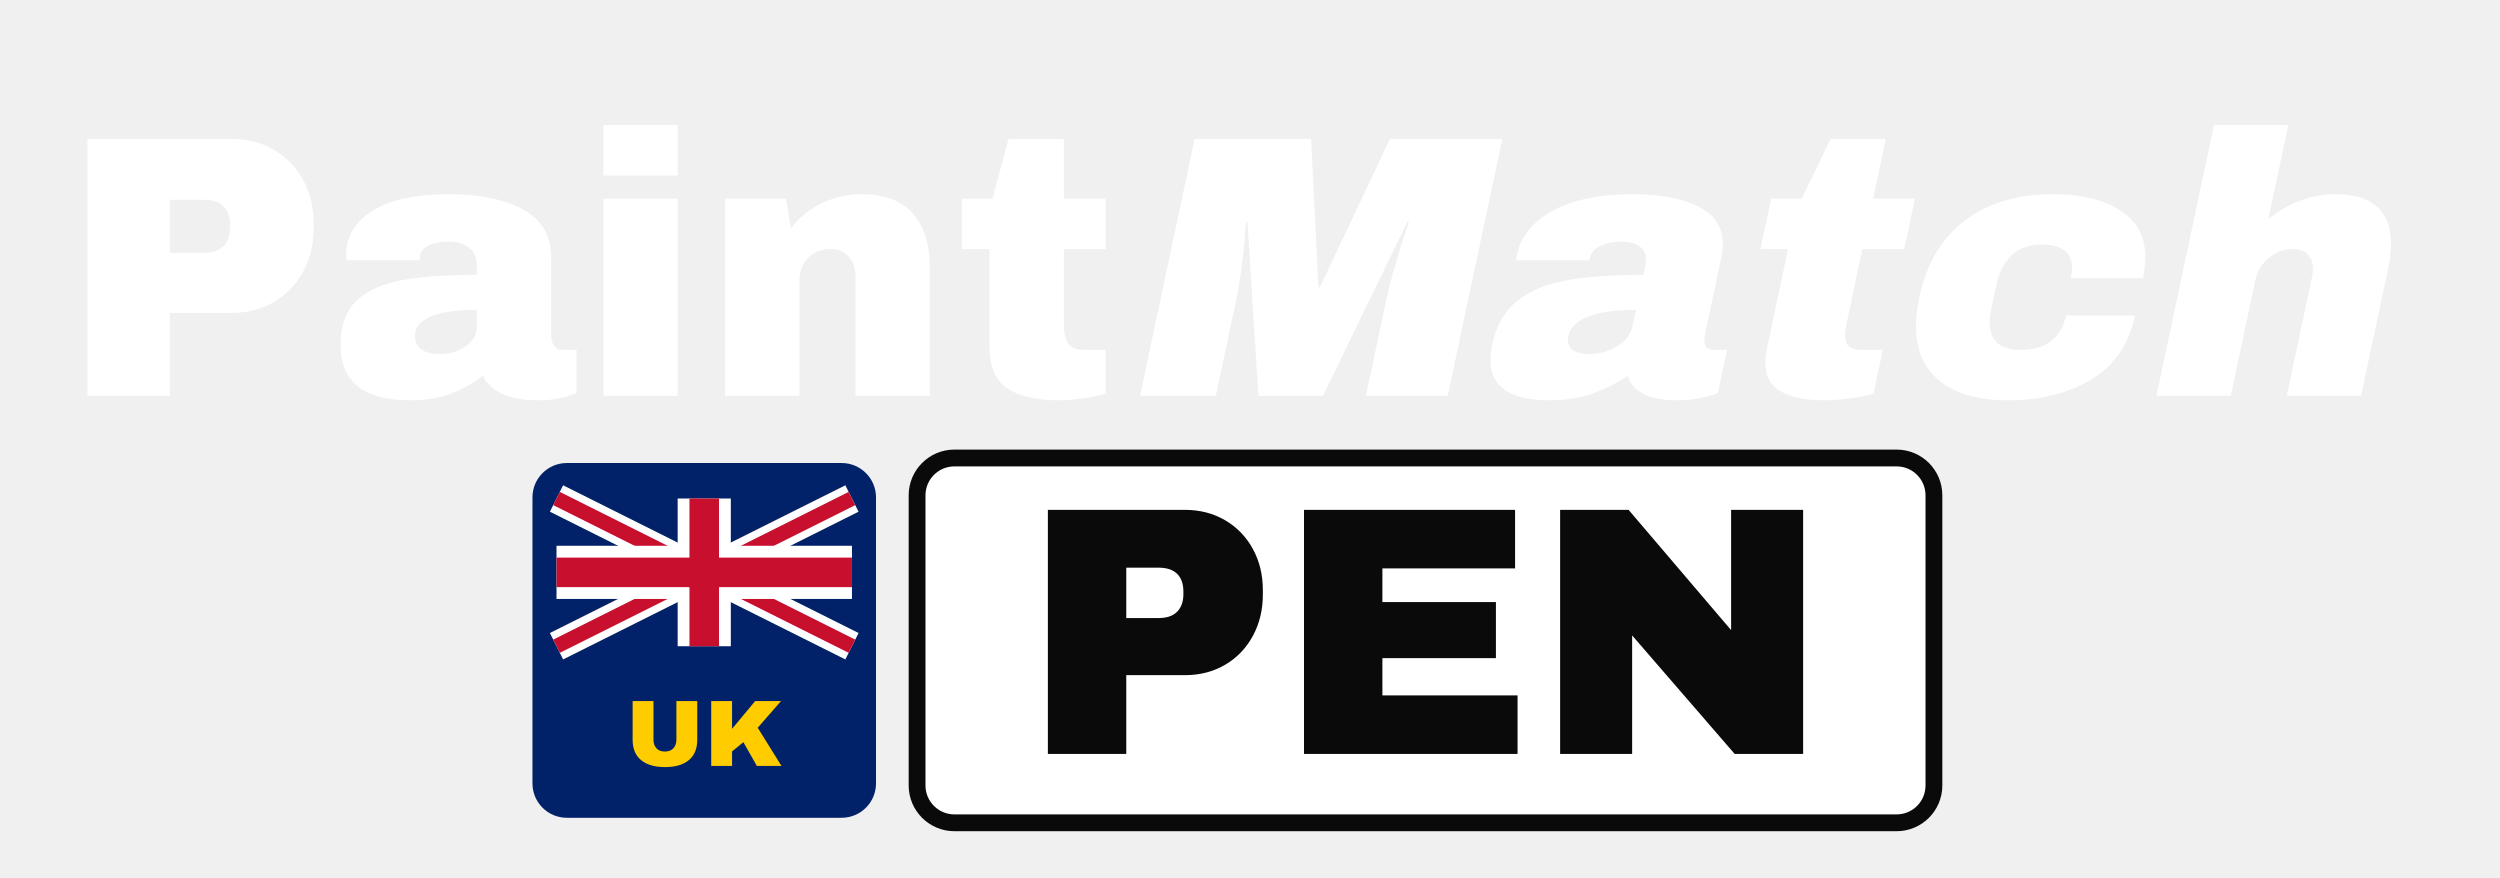
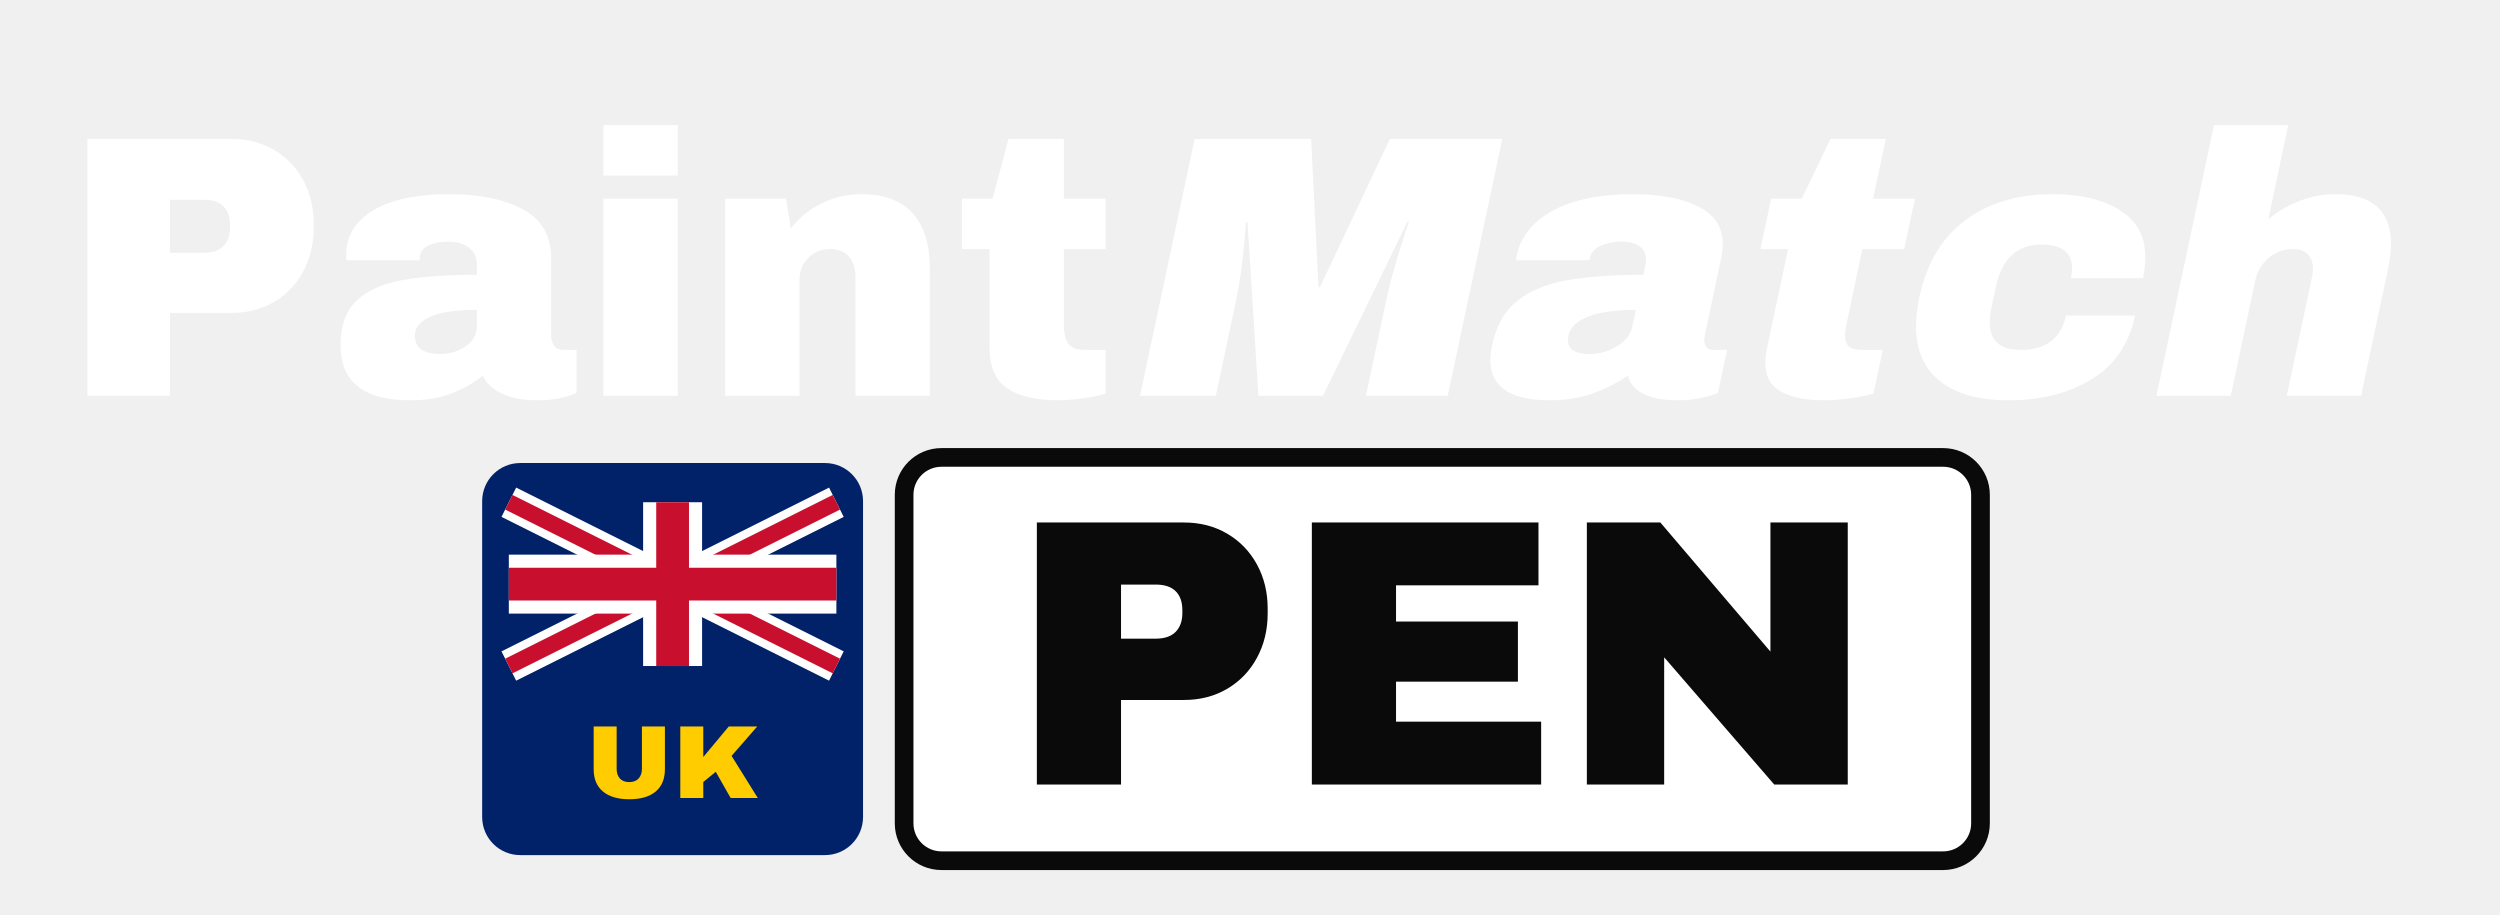
- <svg xmlns="http://www.w3.org/2000/svg" viewBox="0 0 1339.01 470.00" role="img" aria-label="PaintMatchPen">
+ <svg xmlns="http://www.w3.org/2000/svg" viewBox="0 0 1339.01 490.00" role="img" aria-label="PaintMatchPen">
  <path d="M168.0 119.6V122.2Q168.0 135.0 162.4 145.4Q156.8 155.8 146.8 161.7Q136.8 167.6 124.0 167.6H91.0V212.0H46.8V74.4H124.0Q136.8 74.4 146.8 80.3Q156.8 86.2 162.4 96.5Q168.0 106.8 168.0 119.6ZM91.0 135.4H109.2Q116.2 135.4 119.7 131.8Q123.2 128.2 123.2 122.0V120.4Q123.2 114.0 119.7 110.5Q116.2 107.0 109.2 107.0H91.0Z M295.2 138.4V179.6Q295.2 183.0 296.8 185.2Q298.4 187.4 301.6 187.4H308.8V210.4Q308.2 210.8 305.7 211.7Q303.2 212.6 298.6 213.5Q294.0 214.4 288.0 214.4Q276.4 214.4 268.9 210.9Q261.4 207.4 258.6 201.2Q251.0 207.2 241.6 210.8Q232.2 214.4 219.6 214.4Q182.4 214.4 182.4 184.8Q182.4 169.4 190.7 161.3Q199.0 153.2 214.6 150.2Q230.2 147.2 255.4 147.2V142.0Q255.4 135.8 251.1 132.6Q246.8 129.4 240.0 129.4Q233.8 129.4 229.3 131.6Q224.8 133.8 224.8 138.6V139.4H185.6Q185.4 138.4 185.4 136.6Q185.4 121.6 199.7 112.8Q214.0 104.0 240.6 104.0Q264.8 104.0 280.0 112.1Q295.2 120.2 295.2 138.4ZM222.2 179.6Q222.2 189.6 235.8 189.6Q243.6 189.6 249.5 185.4Q255.4 181.2 255.4 175.0V166.0Q238.4 166.0 230.3 169.7Q222.2 173.4 222.2 179.6Z M323.2 94.0V67.0H363.0V94.0ZM323.2 212.0V106.4H363.0V212.0Z M498 143.6V212.0H458.2V148.4Q458.2 141.6 454.7 137.5Q451.2 133.4 444.8 133.4Q437.4 133.4 432.8 138.2Q428.2 143.0 428.2 150.0V212.0H388.4V106.4H421L423.6 122.4Q429.8 114.0 439.9 109.0Q450 104.0 461.2 104.0Q479.6 104.0 488.8 114.2Q498 124.4 498 143.6Z M592.2 106.4V133.4H569.8V173.6Q569.8 180.8 572.2 184.1Q574.6 187.4 581 187.4H592.2V210.8Q587.4 212.4 579.8 213.4Q572.2 214.4 566.6 214.4Q549 214.4 539.5 208.0Q530 201.6 530 186.2V133.4H515.2V106.4H531.6L540.2 74.4H569.8V106.4Z" fill="#FFFFFF" />
  <path d="M731.6 212.0 742.143 162.4Q744.098 153.2 746.86 143.5Q749.622 133.8 751.825 127.2Q754.028 120.6 754.61 118.8H753.81L708.6 212.0H674L668.168 119.0H667.368Q667.185 120.8 666.704 127.3Q666.222 133.8 664.96 143.5Q663.698 153.2 661.743 162.4L651.2 212.0H610.6L639.848 74.4H702.248L706.171 153.8H706.971L744.448 74.4H804.648L775.4 212.0Z M921.844 138.4 913.087 179.6Q912.364 183.0 913.497 185.2Q914.629 187.4 917.829 187.4H925.029L920.14 210.4Q919.455 210.8 916.764 211.7Q914.072 212.6 909.281 213.5Q904.49 214.4 898.49 214.4Q886.89 214.4 880.134 210.9Q873.378 207.4 871.896 201.2Q863.02 207.2 852.855 210.8Q842.69 214.4 830.09 214.4Q792.89 214.4 799.182 184.8Q802.455 169.4 812.477 161.3Q822.498 153.2 838.736 150.2Q854.974 147.2 880.174 147.2L881.279 142.0Q882.597 135.8 878.977 132.6Q875.357 129.4 868.557 129.4Q862.357 129.4 857.39 131.6Q852.422 133.8 851.402 138.6L851.232 139.4H812.032Q812.044 138.4 812.427 136.6Q815.615 121.6 831.786 112.8Q847.956 104.0 874.556 104.0Q898.756 104.0 912.234 112.1Q925.713 120.2 921.844 138.4ZM840.087 179.6Q837.961 189.6 851.561 189.6Q859.361 189.6 866.154 185.4Q872.947 181.2 874.265 175.0L876.178 166.0Q859.178 166.0 850.291 169.7Q841.405 173.4 840.087 179.6Z M1025.646 106.4 1019.907 133.4H997.507L988.962 173.6Q987.432 180.8 989.13 184.1Q990.829 187.4 997.229 187.4H1008.429L1003.455 210.8Q998.315 212.4 990.502 213.4Q982.69 214.4 977.09 214.4Q959.49 214.4 951.35 208.0Q943.211 201.6 946.484 186.2L957.707 133.4H942.907L948.646 106.4H965.046L980.448 74.4H1010.048L1003.246 106.4Z M1147.791 149.0H1109.191Q1113.017 131.0 1093.417 131.0Q1073.817 131.0 1069.013 153.6L1066.59 165.0Q1061.829 187.4 1082.229 187.4Q1102.629 187.4 1106.54 169.0H1143.54Q1138.651 192.0 1120.17 203.2Q1101.69 214.4 1075.69 214.4Q1047.89 214.4 1035.066 200.4Q1022.241 186.4 1028.023 159.2Q1033.805 132.0 1052.58 118.0Q1071.356 104.0 1099.156 104.0Q1125.156 104.0 1138.897 115.1Q1152.637 126.2 1147.791 149.0Z M1250.756 104.0Q1269.156 104.0 1276.188 114.2Q1283.22 124.4 1279.139 143.6L1264.6 212.0H1224.8L1238.319 148.4Q1239.764 141.6 1237.135 137.5Q1234.507 133.4 1228.107 133.4Q1220.707 133.4 1215.087 138.2Q1209.466 143.0 1207.979 150.0L1194.8 212.0H1155L1185.821 67.0H1225.621L1214.908 117.4Q1222.668 111.0 1232.012 107.5Q1241.356 104.0 1250.756 104.0Z" fill="#FFFFFF" />
-   <rect x="285.19" y="248.00" width="184.00" height="190.00" rx="18.40" ry="18.40" fill="#012169" />
-   <line x1="298.07" y1="267.00" x2="456.31" y2="346.12" stroke="#FFF" stroke-width="15.82" />
-   <line x1="456.31" y1="267.00" x2="298.07" y2="346.12" stroke="#FFF" stroke-width="15.82" />
-   <line x1="298.07" y1="267.00" x2="456.31" y2="346.12" stroke="#C8102E" stroke-width="7.91" />
-   <line x1="456.31" y1="267.00" x2="298.07" y2="346.12" stroke="#C8102E" stroke-width="7.91" />
-   <line x1="377.19" y1="267.00" x2="377.19" y2="346.12" stroke="#FFF" stroke-width="28.48" />
-   <line x1="298.07" y1="306.56" x2="456.31" y2="306.56" stroke="#FFF" stroke-width="28.48" />
-   <line x1="377.19" y1="267.00" x2="377.19" y2="346.12" stroke="#C8102E" stroke-width="15.82" />
-   <line x1="298.07" y1="306.56" x2="456.31" y2="306.56" stroke="#C8102E" stroke-width="15.82" />
-   <path d="M356.167 410.859Q347.879 410.859 343.357 407.119Q338.834 403.38 338.834 396.254V375.485H350.002V396.103Q350.002 399.034 351.568 400.777Q353.135 402.521 356.116 402.521Q359.098 402.521 360.69 400.752Q362.282 398.983 362.282 396.103V375.485H373.45V396.254Q373.45 403.38 368.952 407.119Q364.455 410.859 356.167 410.859Z M404.477 375.485H418.324L405.842 389.786L418.576 410.252H405.387L398.161 397.518L392.097 402.47V410.252H380.929V375.485H392.097V390.342Z" fill="#FFCC00" />
-   <rect x="491.19" y="245.30" width="544.63" height="195.40" rx="20.0" ry="20.0" fill="#FFF" stroke="#0A0A0A" stroke-width="9.0" />
-   <path d="M676.389 316.02V318.49Q676.389 330.65 671.069 340.53Q665.749 350.41 656.249 356.015Q646.749 361.62 634.589 361.62H603.239V403.8H561.249V273.08H634.589Q646.749 273.08 656.249 278.685Q665.749 284.29 671.069 294.075Q676.389 303.86 676.389 316.02ZM603.239 331.03H620.529Q627.179 331.03 630.504 327.61Q633.829 324.19 633.829 318.3V316.78Q633.829 310.7 630.504 307.375Q627.179 304.05 620.529 304.05H603.239Z M698.429 273.08H811.479V304.43H740.419V322.48H801.219V352.5H740.419V372.45H812.809V403.8H698.429Z M929.089 403.8 874.179 340.34V403.8H835.609V273.08H872.279L927.189 337.49V273.08H965.759V403.8Z" fill="#0A0A0A" />
+   <rect x="258.25" y="248.00" width="204.00" height="210.00" rx="20.40" ry="20.40" fill="#012169" />
+   <line x1="272.53" y1="269.00" x2="447.97" y2="356.72" stroke="#FFF" stroke-width="17.54" />
+   <line x1="447.97" y1="269.00" x2="272.53" y2="356.72" stroke="#FFF" stroke-width="17.54" />
+   <line x1="272.53" y1="269.00" x2="447.97" y2="356.72" stroke="#C8102E" stroke-width="8.77" />
+   <line x1="447.97" y1="269.00" x2="272.53" y2="356.72" stroke="#C8102E" stroke-width="8.77" />
+   <line x1="360.25" y1="269.00" x2="360.25" y2="356.72" stroke="#FFF" stroke-width="31.58" />
+   <line x1="272.53" y1="312.86" x2="447.97" y2="312.86" stroke="#FFF" stroke-width="31.58" />
+   <line x1="360.25" y1="269.00" x2="360.25" y2="356.72" stroke="#C8102E" stroke-width="17.54" />
+   <line x1="272.53" y1="312.86" x2="447.97" y2="312.86" stroke="#C8102E" stroke-width="17.54" />
+   <path d="M337.077 428.082Q327.942 428.082 322.956 423.96Q317.971 419.838 317.971 411.983V389.089H330.281V411.816Q330.281 415.047 332.008 416.969Q333.735 418.891 337.022 418.891Q340.308 418.891 342.063 416.941Q343.817 414.991 343.817 411.816V389.089H356.128V411.983Q356.128 419.838 351.17 423.96Q346.213 428.082 337.077 428.082Z M390.33 389.089H405.593L391.834 404.853L405.872 427.413H391.333L383.367 413.376L376.683 418.835V427.413H364.372V389.089H376.683V405.466Z" fill="#FFCC00" />
+   <rect x="484.25" y="245.00" width="576.51" height="216.00" rx="20.0" ry="20.0" fill="#FFF" stroke="#0A0A0A" stroke-width="10.0" />
+   <path d="M678.97 325.952V328.604Q678.97 341.66 673.258 352.268Q667.546 362.876 657.346 368.894Q647.146 374.912 634.09 374.912H600.43V420.2H555.346V279.848H634.09Q647.146 279.848 657.346 285.866Q667.546 291.884 673.258 302.39Q678.97 312.896 678.97 325.952ZM600.43 342.068H618.994Q626.134 342.068 629.704 338.396Q633.274 334.724 633.274 328.4V326.768Q633.274 320.24 629.704 316.67Q626.134 313.1 618.994 313.1H600.43Z M702.634 279.848H824.014V313.508H747.718V332.888H812.998V365.12H747.718V386.54H825.442V420.2H702.634Z M950.29 420.2 891.334 352.064V420.2H849.922V279.848H889.294L948.25 349.004V279.848H989.662V420.2Z" fill="#0A0A0A" />
</svg>
